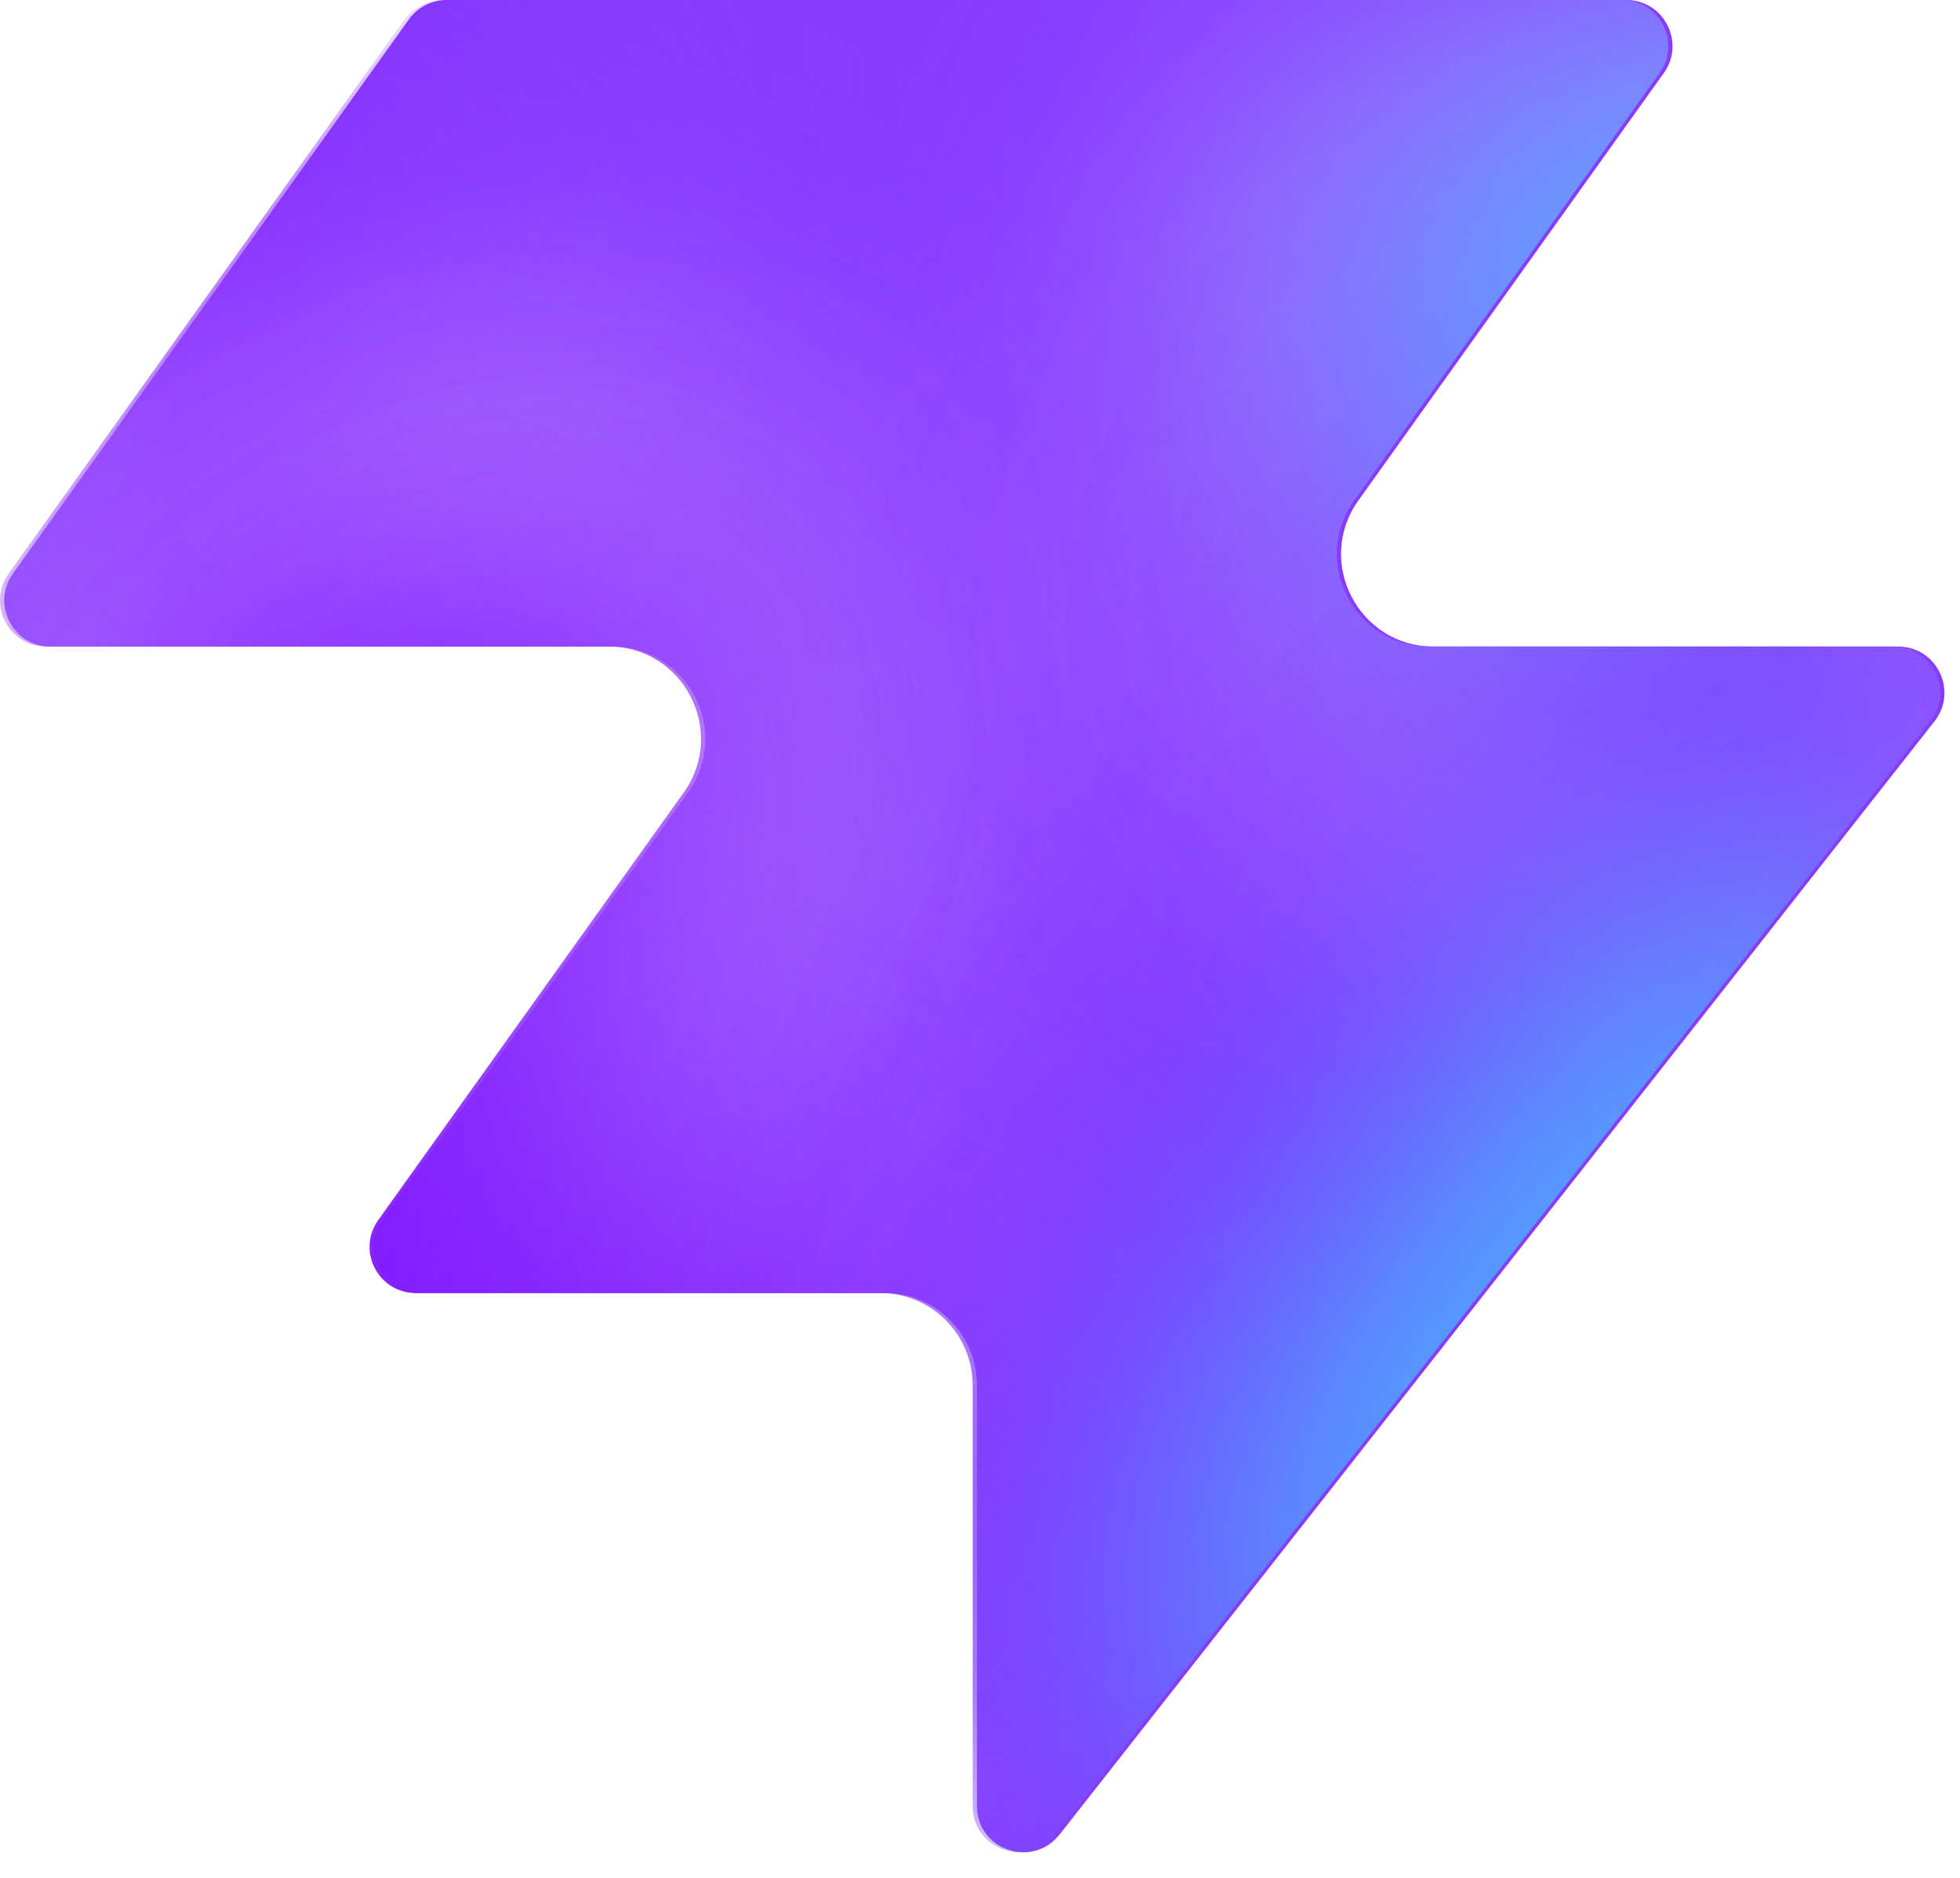
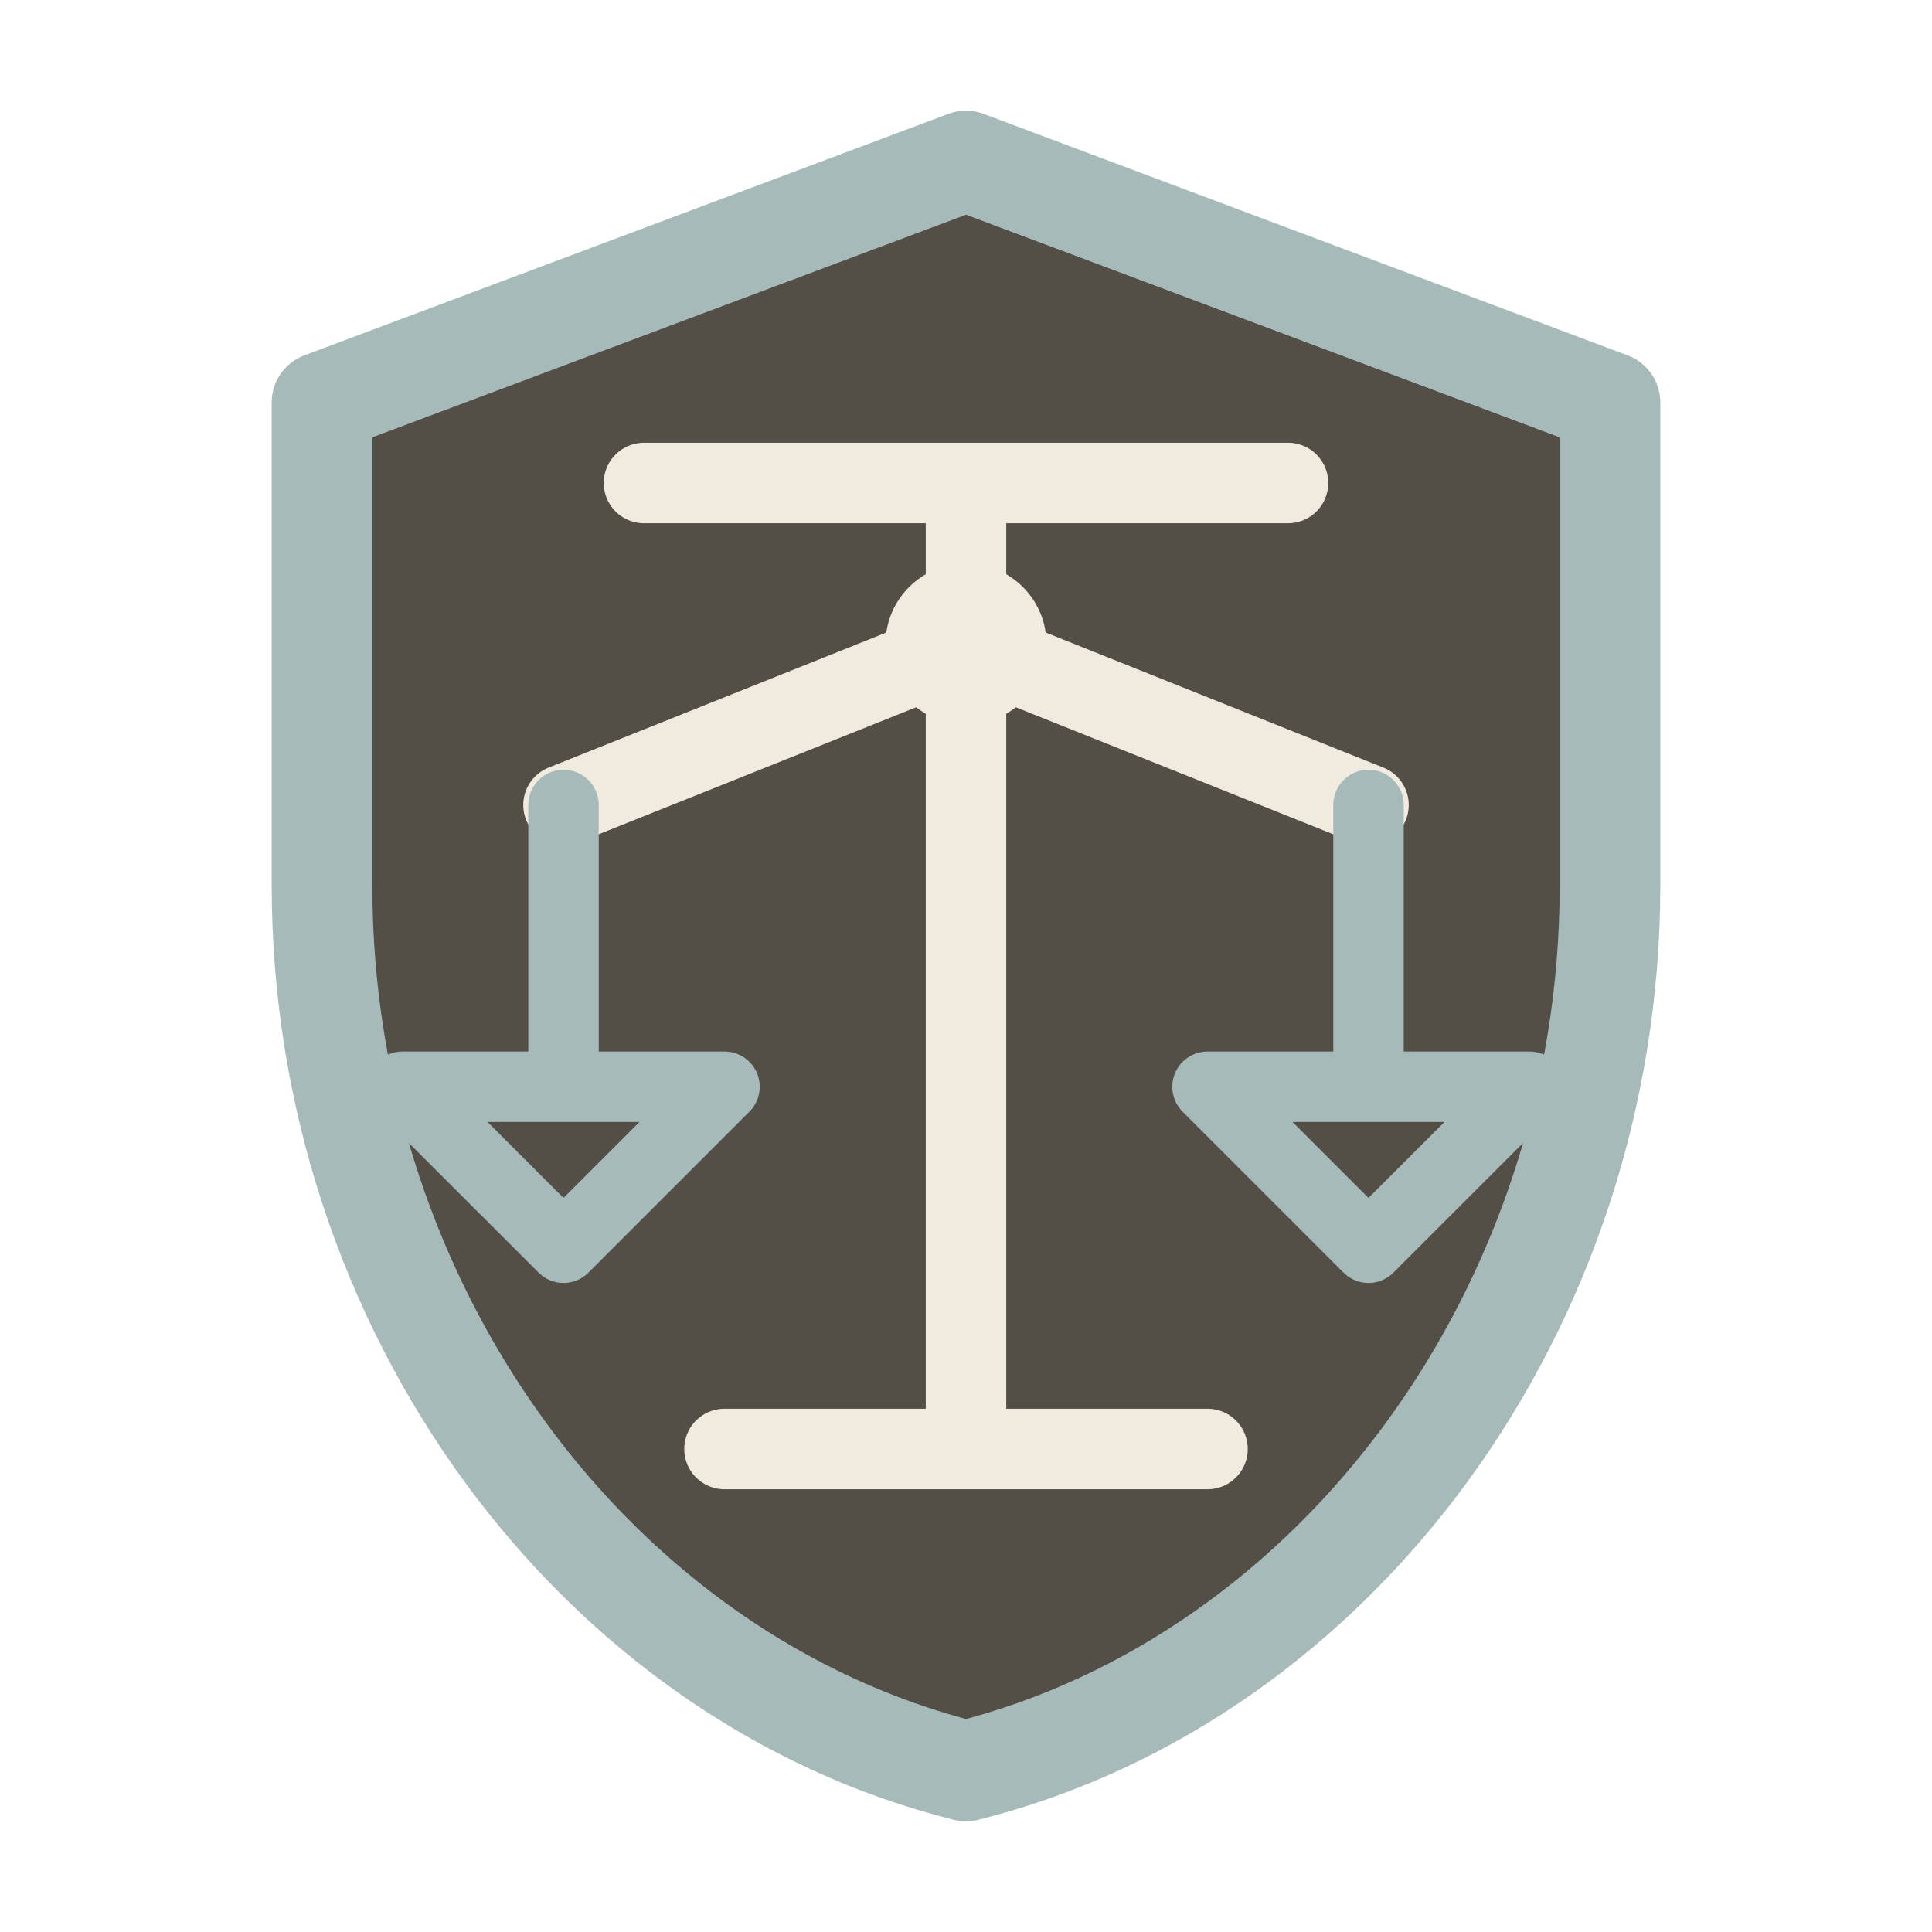
- <svg xmlns="http://www.w3.org/2000/svg" width="48" height="46" fill="none" viewBox="0 0 48 46">
-   <path fill="#863bff" d="M25.946 44.938c-.664.845-2.021.375-2.021-.698V33.937a2.26 2.26 0 0 0-2.262-2.262H10.287c-.92 0-1.456-1.04-.92-1.788l7.48-10.471c1.07-1.497 0-3.578-1.842-3.578H1.237c-.92 0-1.456-1.04-.92-1.788L10.013.474c.214-.297.556-.474.92-.474h28.894c.92 0 1.456 1.04.92 1.788l-7.48 10.471c-1.07 1.498 0 3.579 1.842 3.579h11.377c.943 0 1.473 1.088.89 1.83L25.947 44.94z" style="fill:#863bff;fill:color(display-p3 .525 .23 1);fill-opacity:1" />
-   <mask id="a" width="48" height="46" x="0" y="0" maskUnits="userSpaceOnUse" style="mask-type:alpha">
-     <path fill="#000" d="M25.842 44.938c-.664.844-2.021.375-2.021-.698V33.937a2.26 2.26 0 0 0-2.262-2.262H10.183c-.92 0-1.456-1.04-.92-1.788l7.48-10.471c1.07-1.498 0-3.579-1.842-3.579H1.133c-.92 0-1.456-1.04-.92-1.787L9.91.473c.214-.297.556-.474.92-.474h28.894c.92 0 1.456 1.04.92 1.788l-7.48 10.471c-1.07 1.498 0 3.578 1.842 3.578h11.377c.943 0 1.473 1.088.89 1.832L25.843 44.94z" style="fill:#000;fill-opacity:1" />
-   </mask>
-   <g mask="url(#a)">
-     <g filter="url(#b)">
-       <ellipse cx="5.508" cy="14.704" fill="#ede6ff" rx="5.508" ry="14.704" style="fill:#ede6ff;fill:color(display-p3 .927 .903 1);fill-opacity:1" transform="matrix(.00324 1 1 -.00324 -4.47 31.516)" />
-     </g>
-     <g filter="url(#c)">
-       <ellipse cx="10.399" cy="29.851" fill="#ede6ff" rx="10.399" ry="29.851" style="fill:#ede6ff;fill:color(display-p3 .927 .903 1);fill-opacity:1" transform="matrix(.00324 1 1 -.00324 -39.328 7.883)" />
-     </g>
-     <g filter="url(#d)">
-       <ellipse cx="5.508" cy="30.487" fill="#7e14ff" rx="5.508" ry="30.487" style="fill:#7e14ff;fill:color(display-p3 .492 .077 1);fill-opacity:1" transform="rotate(89.814 -25.913 -14.639)scale(1 -1)" />
-     </g>
-     <g filter="url(#e)">
-       <ellipse cx="5.508" cy="30.599" fill="#7e14ff" rx="5.508" ry="30.599" style="fill:#7e14ff;fill:color(display-p3 .492 .077 1);fill-opacity:1" transform="rotate(89.814 -32.644 -3.334)scale(1 -1)" />
-     </g>
-     <g filter="url(#f)">
-       <ellipse cx="5.508" cy="30.599" fill="#7e14ff" rx="5.508" ry="30.599" style="fill:#7e14ff;fill:color(display-p3 .492 .077 1);fill-opacity:1" transform="matrix(.00324 1 1 -.00324 -34.34 30.47)" />
-     </g>
-     <g filter="url(#g)">
-       <ellipse cx="14.072" cy="22.078" fill="#ede6ff" rx="14.072" ry="22.078" style="fill:#ede6ff;fill:color(display-p3 .927 .903 1);fill-opacity:1" transform="rotate(93.35 24.506 48.493)scale(-1 1)" />
-     </g>
-     <g filter="url(#h)">
-       <ellipse cx="3.47" cy="21.501" fill="#7e14ff" rx="3.47" ry="21.501" style="fill:#7e14ff;fill:color(display-p3 .492 .077 1);fill-opacity:1" transform="rotate(89.009 28.708 47.59)scale(-1 1)" />
-     </g>
-     <g filter="url(#i)">
-       <ellipse cx="3.47" cy="21.501" fill="#7e14ff" rx="3.47" ry="21.501" style="fill:#7e14ff;fill:color(display-p3 .492 .077 1);fill-opacity:1" transform="rotate(89.009 28.708 47.59)scale(-1 1)" />
-     </g>
-     <g filter="url(#j)">
-       <ellipse cx=".387" cy="8.972" fill="#7e14ff" rx="4.407" ry="29.108" style="fill:#7e14ff;fill:color(display-p3 .492 .077 1);fill-opacity:1" transform="rotate(39.51 .387 8.972)" />
-     </g>
-     <g filter="url(#k)">
-       <ellipse cx="47.523" cy="-6.092" fill="#7e14ff" rx="4.407" ry="29.108" style="fill:#7e14ff;fill:color(display-p3 .492 .077 1);fill-opacity:1" transform="rotate(37.892 47.523 -6.092)" />
-     </g>
-     <g filter="url(#l)">
-       <ellipse cx="41.412" cy="6.333" fill="#47bfff" rx="5.971" ry="9.665" style="fill:#47bfff;fill:color(display-p3 .28 .748 1);fill-opacity:1" transform="rotate(37.892 41.412 6.333)" />
-     </g>
-     <g filter="url(#m)">
-       <ellipse cx="-1.879" cy="38.332" fill="#7e14ff" rx="4.407" ry="29.108" style="fill:#7e14ff;fill:color(display-p3 .492 .077 1);fill-opacity:1" transform="rotate(37.892 -1.88 38.332)" />
-     </g>
-     <g filter="url(#n)">
-       <ellipse cx="-1.879" cy="38.332" fill="#7e14ff" rx="4.407" ry="29.108" style="fill:#7e14ff;fill:color(display-p3 .492 .077 1);fill-opacity:1" transform="rotate(37.892 -1.88 38.332)" />
-     </g>
-     <g filter="url(#o)">
-       <ellipse cx="35.651" cy="29.907" fill="#7e14ff" rx="4.407" ry="29.108" style="fill:#7e14ff;fill:color(display-p3 .492 .077 1);fill-opacity:1" transform="rotate(37.892 35.651 29.907)" />
-     </g>
-     <g filter="url(#p)">
-       <ellipse cx="38.418" cy="32.4" fill="#47bfff" rx="5.971" ry="15.297" style="fill:#47bfff;fill:color(display-p3 .28 .748 1);fill-opacity:1" transform="rotate(37.892 38.418 32.4)" />
-     </g>
-   </g>
-   <defs>
-     <filter id="b" width="60.045" height="41.654" x="-19.77" y="16.149" color-interpolation-filters="sRGB" filterUnits="userSpaceOnUse">
-       <feFlood flood-opacity="0" result="BackgroundImageFix" />
-       <feBlend in="SourceGraphic" in2="BackgroundImageFix" result="shape" />
-       <feGaussianBlur result="effect1_foregroundBlur_2002_17158" stdDeviation="7.659" />
-     </filter>
-     <filter id="c" width="90.34" height="51.437" x="-54.613" y="-7.533" color-interpolation-filters="sRGB" filterUnits="userSpaceOnUse">
-       <feFlood flood-opacity="0" result="BackgroundImageFix" />
-       <feBlend in="SourceGraphic" in2="BackgroundImageFix" result="shape" />
-       <feGaussianBlur result="effect1_foregroundBlur_2002_17158" stdDeviation="7.659" />
-     </filter>
-     <filter id="d" width="79.355" height="29.4" x="-49.64" y="2.03" color-interpolation-filters="sRGB" filterUnits="userSpaceOnUse">
-       <feFlood flood-opacity="0" result="BackgroundImageFix" />
-       <feBlend in="SourceGraphic" in2="BackgroundImageFix" result="shape" />
-       <feGaussianBlur result="effect1_foregroundBlur_2002_17158" stdDeviation="4.596" />
-     </filter>
-     <filter id="e" width="79.579" height="29.4" x="-45.045" y="20.029" color-interpolation-filters="sRGB" filterUnits="userSpaceOnUse">
-       <feFlood flood-opacity="0" result="BackgroundImageFix" />
-       <feBlend in="SourceGraphic" in2="BackgroundImageFix" result="shape" />
-       <feGaussianBlur result="effect1_foregroundBlur_2002_17158" stdDeviation="4.596" />
-     </filter>
-     <filter id="f" width="79.579" height="29.4" x="-43.513" y="21.178" color-interpolation-filters="sRGB" filterUnits="userSpaceOnUse">
-       <feFlood flood-opacity="0" result="BackgroundImageFix" />
-       <feBlend in="SourceGraphic" in2="BackgroundImageFix" result="shape" />
-       <feGaussianBlur result="effect1_foregroundBlur_2002_17158" stdDeviation="4.596" />
-     </filter>
-     <filter id="g" width="74.749" height="58.852" x="15.756" y="-17.901" color-interpolation-filters="sRGB" filterUnits="userSpaceOnUse">
-       <feFlood flood-opacity="0" result="BackgroundImageFix" />
-       <feBlend in="SourceGraphic" in2="BackgroundImageFix" result="shape" />
-       <feGaussianBlur result="effect1_foregroundBlur_2002_17158" stdDeviation="7.659" />
-     </filter>
-     <filter id="h" width="61.377" height="25.362" x="23.548" y="2.284" color-interpolation-filters="sRGB" filterUnits="userSpaceOnUse">
-       <feFlood flood-opacity="0" result="BackgroundImageFix" />
-       <feBlend in="SourceGraphic" in2="BackgroundImageFix" result="shape" />
-       <feGaussianBlur result="effect1_foregroundBlur_2002_17158" stdDeviation="4.596" />
-     </filter>
-     <filter id="i" width="61.377" height="25.362" x="23.548" y="2.284" color-interpolation-filters="sRGB" filterUnits="userSpaceOnUse">
-       <feFlood flood-opacity="0" result="BackgroundImageFix" />
-       <feBlend in="SourceGraphic" in2="BackgroundImageFix" result="shape" />
-       <feGaussianBlur result="effect1_foregroundBlur_2002_17158" stdDeviation="4.596" />
-     </filter>
-     <filter id="j" width="56.045" height="63.649" x="-27.636" y="-22.853" color-interpolation-filters="sRGB" filterUnits="userSpaceOnUse">
-       <feFlood flood-opacity="0" result="BackgroundImageFix" />
-       <feBlend in="SourceGraphic" in2="BackgroundImageFix" result="shape" />
-       <feGaussianBlur result="effect1_foregroundBlur_2002_17158" stdDeviation="4.596" />
-     </filter>
-     <filter id="k" width="54.814" height="64.646" x="20.116" y="-38.415" color-interpolation-filters="sRGB" filterUnits="userSpaceOnUse">
-       <feFlood flood-opacity="0" result="BackgroundImageFix" />
-       <feBlend in="SourceGraphic" in2="BackgroundImageFix" result="shape" />
-       <feGaussianBlur result="effect1_foregroundBlur_2002_17158" stdDeviation="4.596" />
-     </filter>
-     <filter id="l" width="33.541" height="35.313" x="24.641" y="-11.323" color-interpolation-filters="sRGB" filterUnits="userSpaceOnUse">
-       <feFlood flood-opacity="0" result="BackgroundImageFix" />
-       <feBlend in="SourceGraphic" in2="BackgroundImageFix" result="shape" />
-       <feGaussianBlur result="effect1_foregroundBlur_2002_17158" stdDeviation="4.596" />
-     </filter>
-     <filter id="m" width="54.814" height="64.646" x="-29.286" y="6.009" color-interpolation-filters="sRGB" filterUnits="userSpaceOnUse">
-       <feFlood flood-opacity="0" result="BackgroundImageFix" />
-       <feBlend in="SourceGraphic" in2="BackgroundImageFix" result="shape" />
-       <feGaussianBlur result="effect1_foregroundBlur_2002_17158" stdDeviation="4.596" />
-     </filter>
-     <filter id="n" width="54.814" height="64.646" x="-29.286" y="6.009" color-interpolation-filters="sRGB" filterUnits="userSpaceOnUse">
-       <feFlood flood-opacity="0" result="BackgroundImageFix" />
-       <feBlend in="SourceGraphic" in2="BackgroundImageFix" result="shape" />
-       <feGaussianBlur result="effect1_foregroundBlur_2002_17158" stdDeviation="4.596" />
-     </filter>
-     <filter id="o" width="54.814" height="64.646" x="8.244" y="-2.416" color-interpolation-filters="sRGB" filterUnits="userSpaceOnUse">
-       <feFlood flood-opacity="0" result="BackgroundImageFix" />
-       <feBlend in="SourceGraphic" in2="BackgroundImageFix" result="shape" />
-       <feGaussianBlur result="effect1_foregroundBlur_2002_17158" stdDeviation="4.596" />
-     </filter>
-     <filter id="p" width="39.409" height="43.623" x="18.713" y="10.588" color-interpolation-filters="sRGB" filterUnits="userSpaceOnUse">
-       <feFlood flood-opacity="0" result="BackgroundImageFix" />
-       <feBlend in="SourceGraphic" in2="BackgroundImageFix" result="shape" />
-       <feGaussianBlur result="effect1_foregroundBlur_2002_17158" stdDeviation="4.596" />
-     </filter>
-   </defs>
+ <svg xmlns="http://www.w3.org/2000/svg" width="48" height="48" fill="none" viewBox="0 0 48 48">
+   <path d="M24 4L8 10V22C8 32.5 14.8 41.7 24 44C33.2 41.7 40 32.5 40 22V10L24 4Z" fill="#413B32" fill-opacity="0.9" stroke="#A7BABA" stroke-width="2.5" stroke-linecap="round" stroke-linejoin="round" />
+   <path d="M16 12H32M24 12V36M18 36H30" stroke="#F1EADE" stroke-width="2" stroke-linecap="round" stroke-linejoin="round" />
+   <path d="M14 20L24 16L34 20" stroke="#F1EADE" stroke-width="2" stroke-linecap="round" stroke-linejoin="round" />
+   <path d="M14 20V27M10 27H18L14 31L10 27Z" stroke="#A7BABA" stroke-width="1.75" stroke-linecap="round" stroke-linejoin="round" />
+   <path d="M34 20V27M30 27H38L34 31L30 27Z" stroke="#A7BABA" stroke-width="1.75" stroke-linecap="round" stroke-linejoin="round" />
+   <circle cx="24" cy="16" r="2" fill="#F1EADE" />
</svg>
